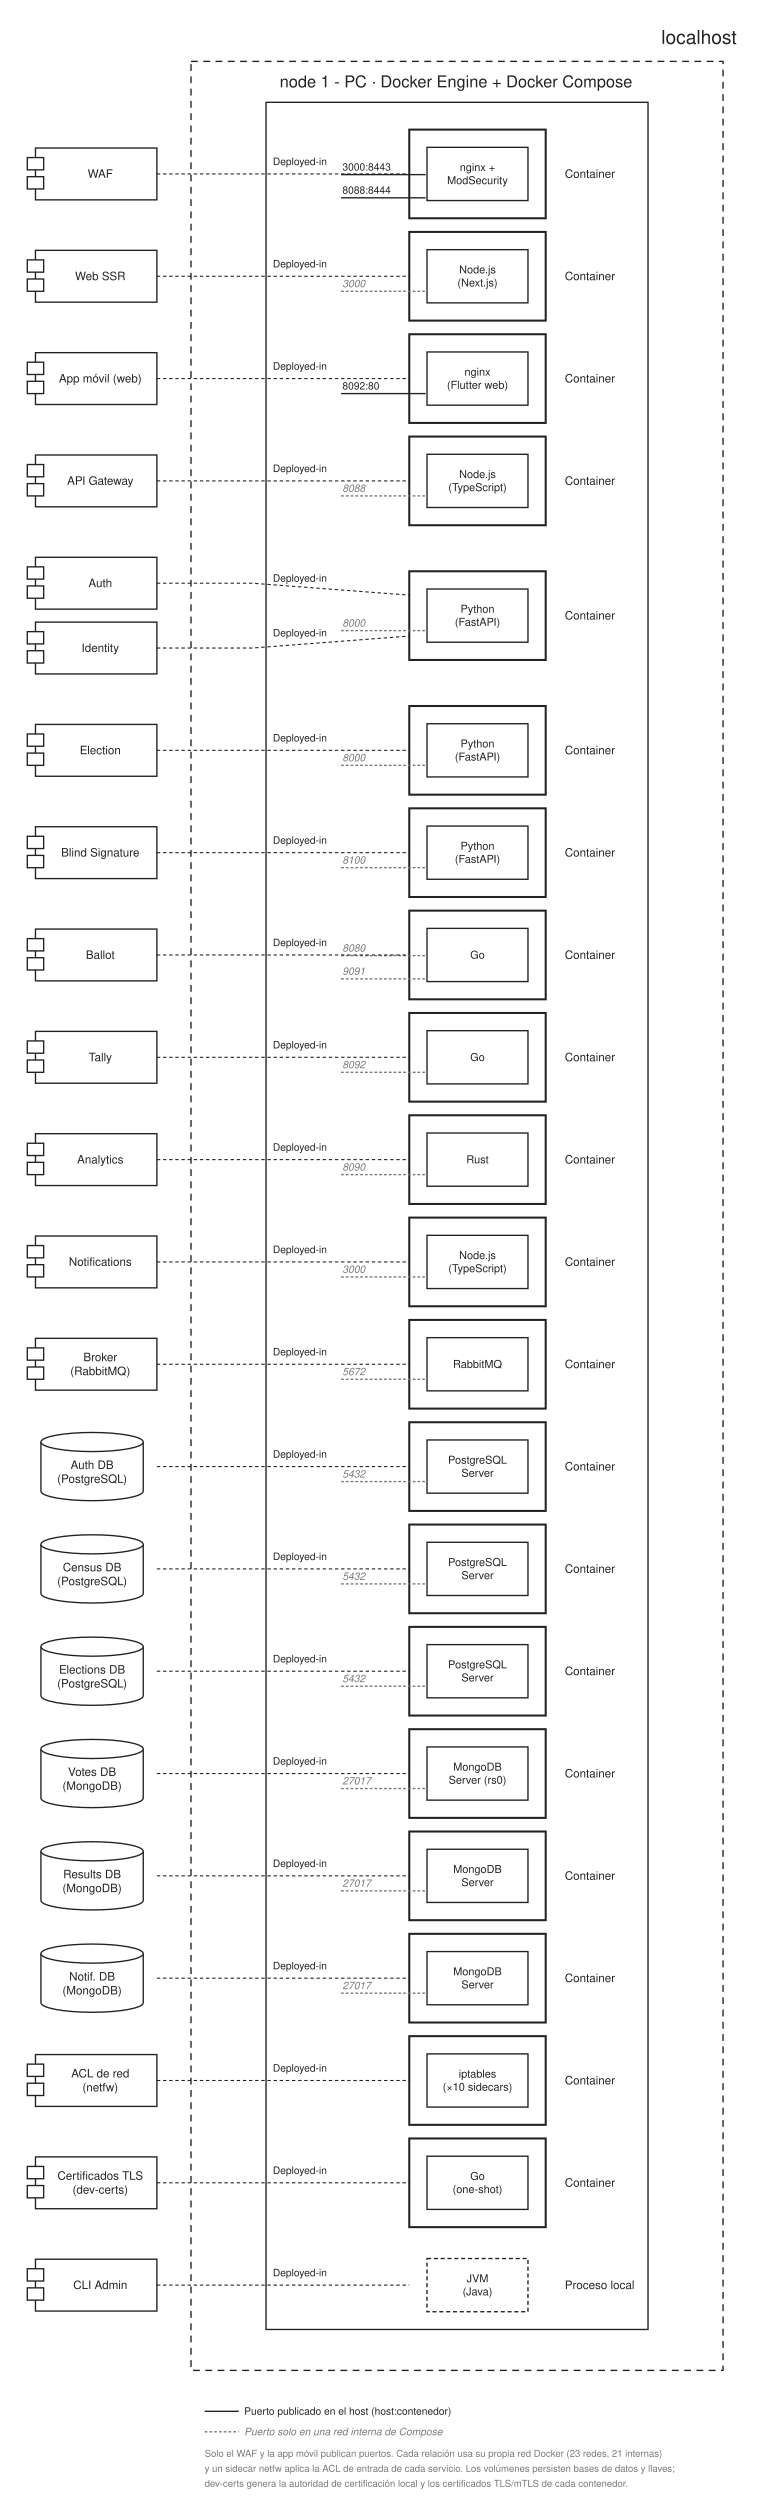
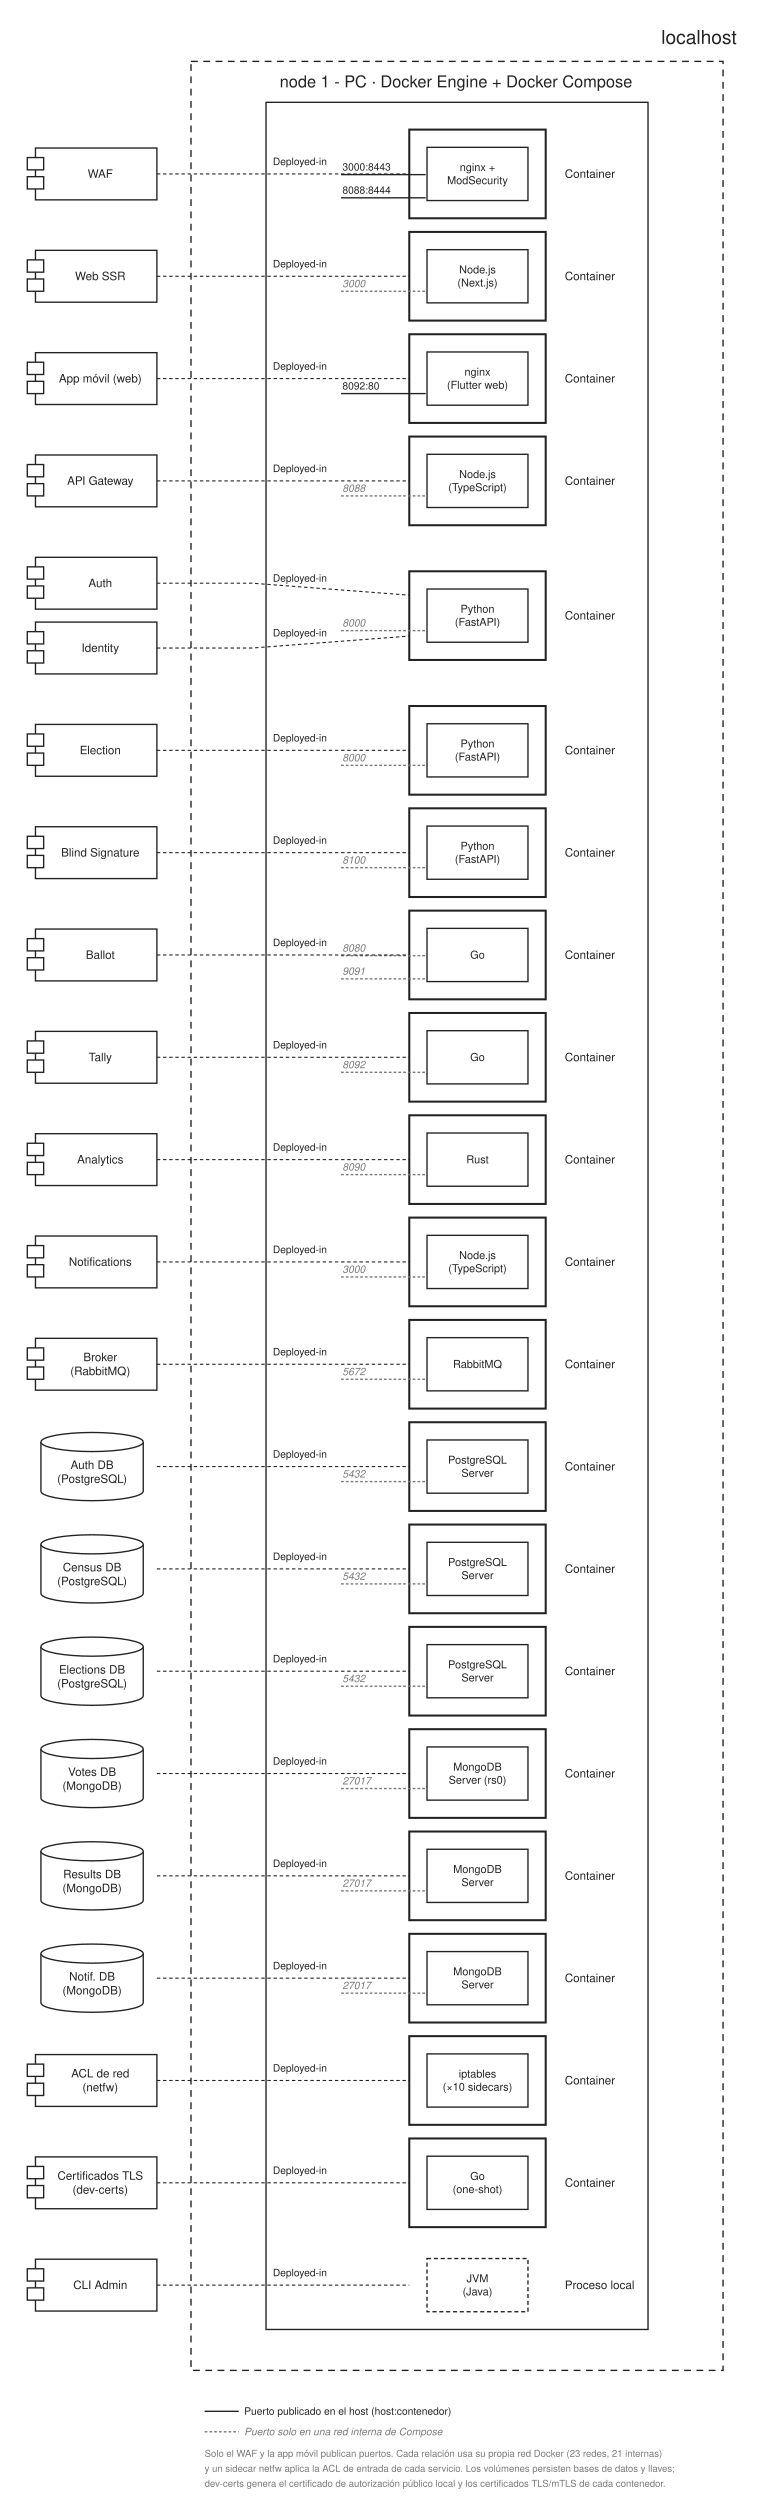
<svg xmlns="http://www.w3.org/2000/svg" viewBox="0 0 1120 3665" width="1120" height="3665" font-family="'Helvetica Neue',Helvetica,Arial,sans-serif">
  <rect width="1120" height="3665" fill="#fff" />
  <rect x="280" y="90" width="780" height="3385" fill="none" stroke="#222" stroke-width="2" stroke-dasharray="10 8" />
  <text x="1080" y="55.0" text-anchor="end" dominant-baseline="middle" font-size="28" fill="#222" font-weight="400">localhost</text>
  <text x="410" y="120.0" text-anchor="start" dominant-baseline="middle" font-size="24" fill="#222" font-weight="400">node 1 - PC  ·  Docker Engine + Docker Compose</text>
  <rect x="390" y="150" width="560" height="3265" fill="none" stroke="#222" stroke-width="2" />
  <rect x="52" y="217.0" width="178" height="76" fill="#fff" stroke="#222" stroke-width="2" />
  <rect x="40" y="231.0" width="24" height="18" fill="#fff" stroke="#222" stroke-width="2" />
  <rect x="40" y="259.0" width="24" height="18" fill="#fff" stroke="#222" stroke-width="2" />
  <text x="147" y="255.0" text-anchor="middle" dominant-baseline="middle" font-size="17" fill="#222" font-weight="400">WAF</text>
  <rect x="600" y="190.0" width="200" height="130" fill="#fff" stroke="#222" stroke-width="3" />
  <rect x="626" y="216.0" width="148" height="78" fill="#fff" stroke="#222" stroke-width="2" />
  <text x="700" y="245.4" text-anchor="middle" dominant-baseline="middle" font-size="16" fill="#222" font-weight="400">nginx +</text>
  <text x="700" y="264.6" text-anchor="middle" dominant-baseline="middle" font-size="16" fill="#222" font-weight="400">ModSecurity</text>
  <text x="828" y="255.0" text-anchor="start" dominant-baseline="middle" font-size="17" fill="#222" font-weight="400">Container</text>
  <line x1="500" y1="256.0" x2="624" y2="256.0" stroke="#222" stroke-width="2" />
  <text x="502" y="245.0" text-anchor="start" dominant-baseline="middle" font-size="15" fill="#222" font-weight="400">3000:8443</text>
  <line x1="500" y1="290.0" x2="624" y2="290.0" stroke="#222" stroke-width="2" />
  <text x="502" y="279.0" text-anchor="start" dominant-baseline="middle" font-size="15" fill="#222" font-weight="400">8088:8444</text>
  <path d="M230,255.0 L370,255.0 L600,255.0" fill="none" stroke="#222" stroke-width="1.6" stroke-dasharray="5 4" />
  <text x="400" y="237.0" text-anchor="start" dominant-baseline="middle" font-size="15" fill="#222" font-weight="400">Deployed-in</text>
  <rect x="52" y="367.0" width="178" height="76" fill="#fff" stroke="#222" stroke-width="2" />
  <rect x="40" y="381.0" width="24" height="18" fill="#fff" stroke="#222" stroke-width="2" />
  <rect x="40" y="409.0" width="24" height="18" fill="#fff" stroke="#222" stroke-width="2" />
  <text x="147" y="405.0" text-anchor="middle" dominant-baseline="middle" font-size="17" fill="#222" font-weight="400">Web SSR</text>
  <rect x="600" y="340.0" width="200" height="130" fill="#fff" stroke="#222" stroke-width="3" />
  <rect x="626" y="366.0" width="148" height="78" fill="#fff" stroke="#222" stroke-width="2" />
  <text x="700" y="395.4" text-anchor="middle" dominant-baseline="middle" font-size="16" fill="#222" font-weight="400">Node.js</text>
  <text x="700" y="414.6" text-anchor="middle" dominant-baseline="middle" font-size="16" fill="#222" font-weight="400">(Next.js)</text>
  <text x="828" y="405.0" text-anchor="start" dominant-baseline="middle" font-size="17" fill="#222" font-weight="400">Container</text>
  <line x1="500" y1="427.0" x2="624" y2="427.0" stroke="#777" stroke-width="2" stroke-dasharray="4 3" />
  <text x="502" y="416.0" text-anchor="start" dominant-baseline="middle" font-size="15" fill="#777" font-weight="400" font-style="italic">3000</text>
  <path d="M230,405.0 L370,405.0 L600,405.0" fill="none" stroke="#222" stroke-width="1.6" stroke-dasharray="5 4" />
  <text x="400" y="387.0" text-anchor="start" dominant-baseline="middle" font-size="15" fill="#222" font-weight="400">Deployed-in</text>
  <rect x="52" y="517.0" width="178" height="76" fill="#fff" stroke="#222" stroke-width="2" />
  <rect x="40" y="531.0" width="24" height="18" fill="#fff" stroke="#222" stroke-width="2" />
  <rect x="40" y="559.0" width="24" height="18" fill="#fff" stroke="#222" stroke-width="2" />
  <text x="147" y="555.0" text-anchor="middle" dominant-baseline="middle" font-size="17" fill="#222" font-weight="400">App móvil (web)</text>
  <rect x="600" y="490.0" width="200" height="130" fill="#fff" stroke="#222" stroke-width="3" />
  <rect x="626" y="516.0" width="148" height="78" fill="#fff" stroke="#222" stroke-width="2" />
  <text x="700" y="545.4" text-anchor="middle" dominant-baseline="middle" font-size="16" fill="#222" font-weight="400">nginx</text>
  <text x="700" y="564.6" text-anchor="middle" dominant-baseline="middle" font-size="16" fill="#222" font-weight="400">(Flutter web)</text>
  <text x="828" y="555.0" text-anchor="start" dominant-baseline="middle" font-size="17" fill="#222" font-weight="400">Container</text>
  <line x1="500" y1="577.0" x2="624" y2="577.0" stroke="#222" stroke-width="2" />
  <text x="502" y="566.0" text-anchor="start" dominant-baseline="middle" font-size="15" fill="#222" font-weight="400">8092:80</text>
  <path d="M230,555.0 L370,555.0 L600,555.0" fill="none" stroke="#222" stroke-width="1.6" stroke-dasharray="5 4" />
  <text x="400" y="537.0" text-anchor="start" dominant-baseline="middle" font-size="15" fill="#222" font-weight="400">Deployed-in</text>
  <rect x="52" y="667.0" width="178" height="76" fill="#fff" stroke="#222" stroke-width="2" />
  <rect x="40" y="681.0" width="24" height="18" fill="#fff" stroke="#222" stroke-width="2" />
  <rect x="40" y="709.0" width="24" height="18" fill="#fff" stroke="#222" stroke-width="2" />
  <text x="147" y="705.0" text-anchor="middle" dominant-baseline="middle" font-size="17" fill="#222" font-weight="400">API Gateway</text>
  <rect x="600" y="640.0" width="200" height="130" fill="#fff" stroke="#222" stroke-width="3" />
  <rect x="626" y="666.0" width="148" height="78" fill="#fff" stroke="#222" stroke-width="2" />
  <text x="700" y="695.4" text-anchor="middle" dominant-baseline="middle" font-size="16" fill="#222" font-weight="400">Node.js</text>
  <text x="700" y="714.6" text-anchor="middle" dominant-baseline="middle" font-size="16" fill="#222" font-weight="400">(TypeScript)</text>
  <text x="828" y="705.0" text-anchor="start" dominant-baseline="middle" font-size="17" fill="#222" font-weight="400">Container</text>
  <line x1="500" y1="727.0" x2="624" y2="727.0" stroke="#777" stroke-width="2" stroke-dasharray="4 3" />
  <text x="502" y="716.0" text-anchor="start" dominant-baseline="middle" font-size="15" fill="#777" font-weight="400" font-style="italic">8088</text>
  <path d="M230,705.0 L370,705.0 L600,705.0" fill="none" stroke="#222" stroke-width="1.6" stroke-dasharray="5 4" />
  <text x="400" y="687.0" text-anchor="start" dominant-baseline="middle" font-size="15" fill="#222" font-weight="400">Deployed-in</text>
  <rect x="600" y="837.5" width="200" height="130" fill="#fff" stroke="#222" stroke-width="3" />
  <rect x="626" y="863.5" width="148" height="78" fill="#fff" stroke="#222" stroke-width="2" />
  <text x="700" y="892.9" text-anchor="middle" dominant-baseline="middle" font-size="16" fill="#222" font-weight="400">Python</text>
  <text x="700" y="912.1" text-anchor="middle" dominant-baseline="middle" font-size="16" fill="#222" font-weight="400">(FastAPI)</text>
  <text x="828" y="902.5" text-anchor="start" dominant-baseline="middle" font-size="17" fill="#222" font-weight="400">Container</text>
  <line x1="500" y1="924.5" x2="624" y2="924.5" stroke="#777" stroke-width="2" stroke-dasharray="4 3" />
  <text x="502" y="913.5" text-anchor="start" dominant-baseline="middle" font-size="15" fill="#777" font-weight="400" font-style="italic">8000</text>
  <rect x="52" y="817.0" width="178" height="76" fill="#fff" stroke="#222" stroke-width="2" />
  <rect x="40" y="831.0" width="24" height="18" fill="#fff" stroke="#222" stroke-width="2" />
  <rect x="40" y="859.0" width="24" height="18" fill="#fff" stroke="#222" stroke-width="2" />
  <text x="147" y="855.0" text-anchor="middle" dominant-baseline="middle" font-size="17" fill="#222" font-weight="400">Auth</text>
  <path d="M230,855.0 L370,855.0 L600,872.5" fill="none" stroke="#222" stroke-width="1.6" stroke-dasharray="5 4" />
  <text x="400" y="847.8" text-anchor="start" dominant-baseline="middle" font-size="15" fill="#222" font-weight="400">Deployed-in</text>
  <rect x="52" y="912.0" width="178" height="76" fill="#fff" stroke="#222" stroke-width="2" />
  <rect x="40" y="926.0" width="24" height="18" fill="#fff" stroke="#222" stroke-width="2" />
  <rect x="40" y="954.0" width="24" height="18" fill="#fff" stroke="#222" stroke-width="2" />
  <text x="147" y="950.0" text-anchor="middle" dominant-baseline="middle" font-size="17" fill="#222" font-weight="400">Identity</text>
  <path d="M230,950.0 L370,950.0 L600,932.5" fill="none" stroke="#222" stroke-width="1.6" stroke-dasharray="5 4" />
  <text x="400" y="928.0" text-anchor="start" dominant-baseline="middle" font-size="15" fill="#222" font-weight="400">Deployed-in</text>
  <rect x="52" y="1062.0" width="178" height="76" fill="#fff" stroke="#222" stroke-width="2" />
  <rect x="40" y="1076.0" width="24" height="18" fill="#fff" stroke="#222" stroke-width="2" />
  <rect x="40" y="1104.0" width="24" height="18" fill="#fff" stroke="#222" stroke-width="2" />
  <text x="147" y="1100.0" text-anchor="middle" dominant-baseline="middle" font-size="17" fill="#222" font-weight="400">Election</text>
  <rect x="600" y="1035.0" width="200" height="130" fill="#fff" stroke="#222" stroke-width="3" />
  <rect x="626" y="1061.0" width="148" height="78" fill="#fff" stroke="#222" stroke-width="2" />
  <text x="700" y="1090.4" text-anchor="middle" dominant-baseline="middle" font-size="16" fill="#222" font-weight="400">Python</text>
  <text x="700" y="1109.6" text-anchor="middle" dominant-baseline="middle" font-size="16" fill="#222" font-weight="400">(FastAPI)</text>
  <text x="828" y="1100.0" text-anchor="start" dominant-baseline="middle" font-size="17" fill="#222" font-weight="400">Container</text>
  <line x1="500" y1="1122.0" x2="624" y2="1122.0" stroke="#777" stroke-width="2" stroke-dasharray="4 3" />
  <text x="502" y="1111.0" text-anchor="start" dominant-baseline="middle" font-size="15" fill="#777" font-weight="400" font-style="italic">8000</text>
  <path d="M230,1100.0 L370,1100.0 L600,1100.0" fill="none" stroke="#222" stroke-width="1.6" stroke-dasharray="5 4" />
  <text x="400" y="1082.0" text-anchor="start" dominant-baseline="middle" font-size="15" fill="#222" font-weight="400">Deployed-in</text>
  <rect x="52" y="1212.0" width="178" height="76" fill="#fff" stroke="#222" stroke-width="2" />
  <rect x="40" y="1226.0" width="24" height="18" fill="#fff" stroke="#222" stroke-width="2" />
  <rect x="40" y="1254.0" width="24" height="18" fill="#fff" stroke="#222" stroke-width="2" />
  <text x="147" y="1250.0" text-anchor="middle" dominant-baseline="middle" font-size="17" fill="#222" font-weight="400">Blind Signature</text>
  <rect x="600" y="1185.0" width="200" height="130" fill="#fff" stroke="#222" stroke-width="3" />
  <rect x="626" y="1211.0" width="148" height="78" fill="#fff" stroke="#222" stroke-width="2" />
  <text x="700" y="1240.4" text-anchor="middle" dominant-baseline="middle" font-size="16" fill="#222" font-weight="400">Python</text>
  <text x="700" y="1259.6" text-anchor="middle" dominant-baseline="middle" font-size="16" fill="#222" font-weight="400">(FastAPI)</text>
  <text x="828" y="1250.0" text-anchor="start" dominant-baseline="middle" font-size="17" fill="#222" font-weight="400">Container</text>
  <line x1="500" y1="1272.0" x2="624" y2="1272.0" stroke="#777" stroke-width="2" stroke-dasharray="4 3" />
  <text x="502" y="1261.0" text-anchor="start" dominant-baseline="middle" font-size="15" fill="#777" font-weight="400" font-style="italic">8100</text>
  <path d="M230,1250.0 L370,1250.0 L600,1250.0" fill="none" stroke="#222" stroke-width="1.6" stroke-dasharray="5 4" />
  <text x="400" y="1232.0" text-anchor="start" dominant-baseline="middle" font-size="15" fill="#222" font-weight="400">Deployed-in</text>
  <rect x="52" y="1362.0" width="178" height="76" fill="#fff" stroke="#222" stroke-width="2" />
  <rect x="40" y="1376.0" width="24" height="18" fill="#fff" stroke="#222" stroke-width="2" />
  <rect x="40" y="1404.0" width="24" height="18" fill="#fff" stroke="#222" stroke-width="2" />
  <text x="147" y="1400.0" text-anchor="middle" dominant-baseline="middle" font-size="17" fill="#222" font-weight="400">Ballot</text>
  <rect x="600" y="1335.0" width="200" height="130" fill="#fff" stroke="#222" stroke-width="3" />
  <rect x="626" y="1361.0" width="148" height="78" fill="#fff" stroke="#222" stroke-width="2" />
  <text x="700" y="1400.0" text-anchor="middle" dominant-baseline="middle" font-size="16" fill="#222" font-weight="400">Go</text>
  <text x="828" y="1400.0" text-anchor="start" dominant-baseline="middle" font-size="17" fill="#222" font-weight="400">Container</text>
  <line x1="500" y1="1401.0" x2="624" y2="1401.0" stroke="#777" stroke-width="2" stroke-dasharray="4 3" />
  <text x="502" y="1390.0" text-anchor="start" dominant-baseline="middle" font-size="15" fill="#777" font-weight="400" font-style="italic">8080</text>
  <line x1="500" y1="1435.0" x2="624" y2="1435.0" stroke="#777" stroke-width="2" stroke-dasharray="4 3" />
  <text x="502" y="1424.0" text-anchor="start" dominant-baseline="middle" font-size="15" fill="#777" font-weight="400" font-style="italic">9091</text>
  <path d="M230,1400.0 L370,1400.0 L600,1400.0" fill="none" stroke="#222" stroke-width="1.6" stroke-dasharray="5 4" />
  <text x="400" y="1382.0" text-anchor="start" dominant-baseline="middle" font-size="15" fill="#222" font-weight="400">Deployed-in</text>
  <rect x="52" y="1512.0" width="178" height="76" fill="#fff" stroke="#222" stroke-width="2" />
  <rect x="40" y="1526.0" width="24" height="18" fill="#fff" stroke="#222" stroke-width="2" />
  <rect x="40" y="1554.0" width="24" height="18" fill="#fff" stroke="#222" stroke-width="2" />
  <text x="147" y="1550.0" text-anchor="middle" dominant-baseline="middle" font-size="17" fill="#222" font-weight="400">Tally</text>
  <rect x="600" y="1485.0" width="200" height="130" fill="#fff" stroke="#222" stroke-width="3" />
  <rect x="626" y="1511.0" width="148" height="78" fill="#fff" stroke="#222" stroke-width="2" />
  <text x="700" y="1550.0" text-anchor="middle" dominant-baseline="middle" font-size="16" fill="#222" font-weight="400">Go</text>
  <text x="828" y="1550.0" text-anchor="start" dominant-baseline="middle" font-size="17" fill="#222" font-weight="400">Container</text>
  <line x1="500" y1="1572.0" x2="624" y2="1572.0" stroke="#777" stroke-width="2" stroke-dasharray="4 3" />
  <text x="502" y="1561.0" text-anchor="start" dominant-baseline="middle" font-size="15" fill="#777" font-weight="400" font-style="italic">8092</text>
  <path d="M230,1550.0 L370,1550.0 L600,1550.0" fill="none" stroke="#222" stroke-width="1.6" stroke-dasharray="5 4" />
  <text x="400" y="1532.0" text-anchor="start" dominant-baseline="middle" font-size="15" fill="#222" font-weight="400">Deployed-in</text>
  <rect x="52" y="1662.0" width="178" height="76" fill="#fff" stroke="#222" stroke-width="2" />
  <rect x="40" y="1676.0" width="24" height="18" fill="#fff" stroke="#222" stroke-width="2" />
  <rect x="40" y="1704.0" width="24" height="18" fill="#fff" stroke="#222" stroke-width="2" />
  <text x="147" y="1700.0" text-anchor="middle" dominant-baseline="middle" font-size="17" fill="#222" font-weight="400">Analytics</text>
  <rect x="600" y="1635.0" width="200" height="130" fill="#fff" stroke="#222" stroke-width="3" />
  <rect x="626" y="1661.0" width="148" height="78" fill="#fff" stroke="#222" stroke-width="2" />
  <text x="700" y="1700.0" text-anchor="middle" dominant-baseline="middle" font-size="16" fill="#222" font-weight="400">Rust</text>
  <text x="828" y="1700.0" text-anchor="start" dominant-baseline="middle" font-size="17" fill="#222" font-weight="400">Container</text>
  <line x1="500" y1="1722.0" x2="624" y2="1722.0" stroke="#777" stroke-width="2" stroke-dasharray="4 3" />
  <text x="502" y="1711.0" text-anchor="start" dominant-baseline="middle" font-size="15" fill="#777" font-weight="400" font-style="italic">8090</text>
  <path d="M230,1700.0 L370,1700.0 L600,1700.0" fill="none" stroke="#222" stroke-width="1.6" stroke-dasharray="5 4" />
  <text x="400" y="1682.0" text-anchor="start" dominant-baseline="middle" font-size="15" fill="#222" font-weight="400">Deployed-in</text>
  <rect x="52" y="1812.0" width="178" height="76" fill="#fff" stroke="#222" stroke-width="2" />
  <rect x="40" y="1826.0" width="24" height="18" fill="#fff" stroke="#222" stroke-width="2" />
  <rect x="40" y="1854.0" width="24" height="18" fill="#fff" stroke="#222" stroke-width="2" />
  <text x="147" y="1850.0" text-anchor="middle" dominant-baseline="middle" font-size="17" fill="#222" font-weight="400">Notifications</text>
  <rect x="600" y="1785.0" width="200" height="130" fill="#fff" stroke="#222" stroke-width="3" />
  <rect x="626" y="1811.0" width="148" height="78" fill="#fff" stroke="#222" stroke-width="2" />
  <text x="700" y="1840.4" text-anchor="middle" dominant-baseline="middle" font-size="16" fill="#222" font-weight="400">Node.js</text>
  <text x="700" y="1859.6" text-anchor="middle" dominant-baseline="middle" font-size="16" fill="#222" font-weight="400">(TypeScript)</text>
  <text x="828" y="1850.0" text-anchor="start" dominant-baseline="middle" font-size="17" fill="#222" font-weight="400">Container</text>
  <line x1="500" y1="1872.0" x2="624" y2="1872.0" stroke="#777" stroke-width="2" stroke-dasharray="4 3" />
  <text x="502" y="1861.0" text-anchor="start" dominant-baseline="middle" font-size="15" fill="#777" font-weight="400" font-style="italic">3000</text>
  <path d="M230,1850.0 L370,1850.0 L600,1850.0" fill="none" stroke="#222" stroke-width="1.6" stroke-dasharray="5 4" />
  <text x="400" y="1832.0" text-anchor="start" dominant-baseline="middle" font-size="15" fill="#222" font-weight="400">Deployed-in</text>
  <rect x="52" y="1962.0" width="178" height="76" fill="#fff" stroke="#222" stroke-width="2" />
  <rect x="40" y="1976.0" width="24" height="18" fill="#fff" stroke="#222" stroke-width="2" />
  <rect x="40" y="2004.0" width="24" height="18" fill="#fff" stroke="#222" stroke-width="2" />
  <text x="147" y="1989.8" text-anchor="middle" dominant-baseline="middle" font-size="17" fill="#222" font-weight="400">Broker</text>
  <text x="147" y="2010.2" text-anchor="middle" dominant-baseline="middle" font-size="17" fill="#222" font-weight="400">(RabbitMQ)</text>
  <rect x="600" y="1935.0" width="200" height="130" fill="#fff" stroke="#222" stroke-width="3" />
  <rect x="626" y="1961.0" width="148" height="78" fill="#fff" stroke="#222" stroke-width="2" />
  <text x="700" y="2000.0" text-anchor="middle" dominant-baseline="middle" font-size="16" fill="#222" font-weight="400">RabbitMQ</text>
  <text x="828" y="2000.0" text-anchor="start" dominant-baseline="middle" font-size="17" fill="#222" font-weight="400">Container</text>
  <line x1="500" y1="2022.0" x2="624" y2="2022.0" stroke="#777" stroke-width="2" stroke-dasharray="4 3" />
  <text x="502" y="2011.0" text-anchor="start" dominant-baseline="middle" font-size="15" fill="#777" font-weight="400" font-style="italic">5672</text>
  <path d="M230,2000.0 L370,2000.0 L600,2000.0" fill="none" stroke="#222" stroke-width="1.6" stroke-dasharray="5 4" />
  <text x="400" y="1982.0" text-anchor="start" dominant-baseline="middle" font-size="15" fill="#222" font-weight="400">Deployed-in</text>
  <path d="M60.0,2114.0 L60.0,2186.0 A75.0,14 0 0 0 210.0,2186.0 L210.0,2114.0" fill="#fff" stroke="#222" stroke-width="2" />
  <ellipse cx="135.0" cy="2114.0" rx="75.0" ry="14" fill="#fff" stroke="#222" stroke-width="2" />
  <text x="135" y="2147.8" text-anchor="middle" dominant-baseline="middle" font-size="17" fill="#222" font-weight="400">Auth DB</text>
  <text x="135" y="2168.2" text-anchor="middle" dominant-baseline="middle" font-size="17" fill="#222" font-weight="400">(PostgreSQL)</text>
  <rect x="600" y="2085.0" width="200" height="130" fill="#fff" stroke="#222" stroke-width="3" />
  <rect x="626" y="2111.0" width="148" height="78" fill="#fff" stroke="#222" stroke-width="2" />
  <text x="700" y="2140.4" text-anchor="middle" dominant-baseline="middle" font-size="16" fill="#222" font-weight="400">PostgreSQL</text>
  <text x="700" y="2159.6" text-anchor="middle" dominant-baseline="middle" font-size="16" fill="#222" font-weight="400">Server</text>
  <text x="828" y="2150.0" text-anchor="start" dominant-baseline="middle" font-size="17" fill="#222" font-weight="400">Container</text>
  <line x1="500" y1="2172.0" x2="624" y2="2172.0" stroke="#777" stroke-width="2" stroke-dasharray="4 3" />
  <text x="502" y="2161.0" text-anchor="start" dominant-baseline="middle" font-size="15" fill="#777" font-weight="400" font-style="italic">5432</text>
  <path d="M230,2150.0 L370,2150.0 L600,2150.0" fill="none" stroke="#222" stroke-width="1.6" stroke-dasharray="5 4" />
  <text x="400" y="2132.0" text-anchor="start" dominant-baseline="middle" font-size="15" fill="#222" font-weight="400">Deployed-in</text>
  <path d="M60.0,2264.0 L60.0,2336.0 A75.0,14 0 0 0 210.0,2336.0 L210.0,2264.0" fill="#fff" stroke="#222" stroke-width="2" />
  <ellipse cx="135.0" cy="2264.0" rx="75.0" ry="14" fill="#fff" stroke="#222" stroke-width="2" />
  <text x="135" y="2297.8" text-anchor="middle" dominant-baseline="middle" font-size="17" fill="#222" font-weight="400">Census DB</text>
  <text x="135" y="2318.2" text-anchor="middle" dominant-baseline="middle" font-size="17" fill="#222" font-weight="400">(PostgreSQL)</text>
  <rect x="600" y="2235.0" width="200" height="130" fill="#fff" stroke="#222" stroke-width="3" />
  <rect x="626" y="2261.0" width="148" height="78" fill="#fff" stroke="#222" stroke-width="2" />
  <text x="700" y="2290.4" text-anchor="middle" dominant-baseline="middle" font-size="16" fill="#222" font-weight="400">PostgreSQL</text>
  <text x="700" y="2309.6" text-anchor="middle" dominant-baseline="middle" font-size="16" fill="#222" font-weight="400">Server</text>
  <text x="828" y="2300.0" text-anchor="start" dominant-baseline="middle" font-size="17" fill="#222" font-weight="400">Container</text>
  <line x1="500" y1="2322.0" x2="624" y2="2322.0" stroke="#777" stroke-width="2" stroke-dasharray="4 3" />
  <text x="502" y="2311.0" text-anchor="start" dominant-baseline="middle" font-size="15" fill="#777" font-weight="400" font-style="italic">5432</text>
  <path d="M230,2300.0 L370,2300.0 L600,2300.0" fill="none" stroke="#222" stroke-width="1.6" stroke-dasharray="5 4" />
  <text x="400" y="2282.0" text-anchor="start" dominant-baseline="middle" font-size="15" fill="#222" font-weight="400">Deployed-in</text>
  <path d="M60.0,2414.0 L60.0,2486.0 A75.0,14 0 0 0 210.0,2486.0 L210.0,2414.0" fill="#fff" stroke="#222" stroke-width="2" />
  <ellipse cx="135.0" cy="2414.0" rx="75.0" ry="14" fill="#fff" stroke="#222" stroke-width="2" />
  <text x="135" y="2447.8" text-anchor="middle" dominant-baseline="middle" font-size="17" fill="#222" font-weight="400">Elections DB</text>
  <text x="135" y="2468.2" text-anchor="middle" dominant-baseline="middle" font-size="17" fill="#222" font-weight="400">(PostgreSQL)</text>
  <rect x="600" y="2385.0" width="200" height="130" fill="#fff" stroke="#222" stroke-width="3" />
  <rect x="626" y="2411.0" width="148" height="78" fill="#fff" stroke="#222" stroke-width="2" />
  <text x="700" y="2440.4" text-anchor="middle" dominant-baseline="middle" font-size="16" fill="#222" font-weight="400">PostgreSQL</text>
  <text x="700" y="2459.6" text-anchor="middle" dominant-baseline="middle" font-size="16" fill="#222" font-weight="400">Server</text>
  <text x="828" y="2450.0" text-anchor="start" dominant-baseline="middle" font-size="17" fill="#222" font-weight="400">Container</text>
  <line x1="500" y1="2472.0" x2="624" y2="2472.0" stroke="#777" stroke-width="2" stroke-dasharray="4 3" />
  <text x="502" y="2461.0" text-anchor="start" dominant-baseline="middle" font-size="15" fill="#777" font-weight="400" font-style="italic">5432</text>
  <path d="M230,2450.0 L370,2450.0 L600,2450.0" fill="none" stroke="#222" stroke-width="1.6" stroke-dasharray="5 4" />
  <text x="400" y="2432.0" text-anchor="start" dominant-baseline="middle" font-size="15" fill="#222" font-weight="400">Deployed-in</text>
  <path d="M60.0,2564.0 L60.0,2636.0 A75.0,14 0 0 0 210.0,2636.0 L210.0,2564.0" fill="#fff" stroke="#222" stroke-width="2" />
  <ellipse cx="135.0" cy="2564.0" rx="75.0" ry="14" fill="#fff" stroke="#222" stroke-width="2" />
  <text x="135" y="2597.8" text-anchor="middle" dominant-baseline="middle" font-size="17" fill="#222" font-weight="400">Votes DB</text>
  <text x="135" y="2618.2" text-anchor="middle" dominant-baseline="middle" font-size="17" fill="#222" font-weight="400">(MongoDB)</text>
  <rect x="600" y="2535.0" width="200" height="130" fill="#fff" stroke="#222" stroke-width="3" />
  <rect x="626" y="2561.0" width="148" height="78" fill="#fff" stroke="#222" stroke-width="2" />
  <text x="700" y="2590.4" text-anchor="middle" dominant-baseline="middle" font-size="16" fill="#222" font-weight="400">MongoDB</text>
  <text x="700" y="2609.6" text-anchor="middle" dominant-baseline="middle" font-size="16" fill="#222" font-weight="400">Server (rs0)</text>
  <text x="828" y="2600.0" text-anchor="start" dominant-baseline="middle" font-size="17" fill="#222" font-weight="400">Container</text>
  <line x1="500" y1="2622.0" x2="624" y2="2622.0" stroke="#777" stroke-width="2" stroke-dasharray="4 3" />
  <text x="502" y="2611.0" text-anchor="start" dominant-baseline="middle" font-size="15" fill="#777" font-weight="400" font-style="italic">27017</text>
  <path d="M230,2600.0 L370,2600.0 L600,2600.0" fill="none" stroke="#222" stroke-width="1.6" stroke-dasharray="5 4" />
  <text x="400" y="2582.0" text-anchor="start" dominant-baseline="middle" font-size="15" fill="#222" font-weight="400">Deployed-in</text>
  <path d="M60.0,2714.0 L60.0,2786.0 A75.0,14 0 0 0 210.0,2786.0 L210.0,2714.0" fill="#fff" stroke="#222" stroke-width="2" />
  <ellipse cx="135.0" cy="2714.0" rx="75.0" ry="14" fill="#fff" stroke="#222" stroke-width="2" />
  <text x="135" y="2747.8" text-anchor="middle" dominant-baseline="middle" font-size="17" fill="#222" font-weight="400">Results DB</text>
  <text x="135" y="2768.2" text-anchor="middle" dominant-baseline="middle" font-size="17" fill="#222" font-weight="400">(MongoDB)</text>
  <rect x="600" y="2685.0" width="200" height="130" fill="#fff" stroke="#222" stroke-width="3" />
  <rect x="626" y="2711.0" width="148" height="78" fill="#fff" stroke="#222" stroke-width="2" />
  <text x="700" y="2740.4" text-anchor="middle" dominant-baseline="middle" font-size="16" fill="#222" font-weight="400">MongoDB</text>
  <text x="700" y="2759.6" text-anchor="middle" dominant-baseline="middle" font-size="16" fill="#222" font-weight="400">Server</text>
  <text x="828" y="2750.0" text-anchor="start" dominant-baseline="middle" font-size="17" fill="#222" font-weight="400">Container</text>
  <line x1="500" y1="2772.0" x2="624" y2="2772.0" stroke="#777" stroke-width="2" stroke-dasharray="4 3" />
  <text x="502" y="2761.0" text-anchor="start" dominant-baseline="middle" font-size="15" fill="#777" font-weight="400" font-style="italic">27017</text>
  <path d="M230,2750.0 L370,2750.0 L600,2750.0" fill="none" stroke="#222" stroke-width="1.6" stroke-dasharray="5 4" />
  <text x="400" y="2732.0" text-anchor="start" dominant-baseline="middle" font-size="15" fill="#222" font-weight="400">Deployed-in</text>
  <path d="M60.0,2864.0 L60.0,2936.0 A75.0,14 0 0 0 210.0,2936.0 L210.0,2864.0" fill="#fff" stroke="#222" stroke-width="2" />
  <ellipse cx="135.0" cy="2864.0" rx="75.0" ry="14" fill="#fff" stroke="#222" stroke-width="2" />
  <text x="135" y="2897.8" text-anchor="middle" dominant-baseline="middle" font-size="17" fill="#222" font-weight="400">Notif. DB</text>
  <text x="135" y="2918.2" text-anchor="middle" dominant-baseline="middle" font-size="17" fill="#222" font-weight="400">(MongoDB)</text>
  <rect x="600" y="2835.0" width="200" height="130" fill="#fff" stroke="#222" stroke-width="3" />
  <rect x="626" y="2861.0" width="148" height="78" fill="#fff" stroke="#222" stroke-width="2" />
  <text x="700" y="2890.4" text-anchor="middle" dominant-baseline="middle" font-size="16" fill="#222" font-weight="400">MongoDB</text>
  <text x="700" y="2909.6" text-anchor="middle" dominant-baseline="middle" font-size="16" fill="#222" font-weight="400">Server</text>
  <text x="828" y="2900.0" text-anchor="start" dominant-baseline="middle" font-size="17" fill="#222" font-weight="400">Container</text>
  <line x1="500" y1="2922.0" x2="624" y2="2922.0" stroke="#777" stroke-width="2" stroke-dasharray="4 3" />
  <text x="502" y="2911.0" text-anchor="start" dominant-baseline="middle" font-size="15" fill="#777" font-weight="400" font-style="italic">27017</text>
  <path d="M230,2900.0 L370,2900.0 L600,2900.0" fill="none" stroke="#222" stroke-width="1.6" stroke-dasharray="5 4" />
  <text x="400" y="2882.0" text-anchor="start" dominant-baseline="middle" font-size="15" fill="#222" font-weight="400">Deployed-in</text>
  <rect x="52" y="3012.0" width="178" height="76" fill="#fff" stroke="#222" stroke-width="2" />
  <rect x="40" y="3026.0" width="24" height="18" fill="#fff" stroke="#222" stroke-width="2" />
  <rect x="40" y="3054.0" width="24" height="18" fill="#fff" stroke="#222" stroke-width="2" />
  <text x="147" y="3039.8" text-anchor="middle" dominant-baseline="middle" font-size="17" fill="#222" font-weight="400">ACL de red</text>
  <text x="147" y="3060.2" text-anchor="middle" dominant-baseline="middle" font-size="17" fill="#222" font-weight="400">(netfw)</text>
  <rect x="600" y="2985.0" width="200" height="130" fill="#fff" stroke="#222" stroke-width="3" />
  <rect x="626" y="3011.0" width="148" height="78" fill="#fff" stroke="#222" stroke-width="2" />
  <text x="700" y="3040.4" text-anchor="middle" dominant-baseline="middle" font-size="16" fill="#222" font-weight="400">iptables</text>
  <text x="700" y="3059.6" text-anchor="middle" dominant-baseline="middle" font-size="16" fill="#222" font-weight="400">(×10 sidecars)</text>
  <text x="828" y="3050.0" text-anchor="start" dominant-baseline="middle" font-size="17" fill="#222" font-weight="400">Container</text>
  <path d="M230,3050.0 L370,3050.0 L600,3050.0" fill="none" stroke="#222" stroke-width="1.6" stroke-dasharray="5 4" />
  <text x="400" y="3032.0" text-anchor="start" dominant-baseline="middle" font-size="15" fill="#222" font-weight="400">Deployed-in</text>
  <rect x="52" y="3162.0" width="178" height="76" fill="#fff" stroke="#222" stroke-width="2" />
  <rect x="40" y="3176.0" width="24" height="18" fill="#fff" stroke="#222" stroke-width="2" />
  <rect x="40" y="3204.0" width="24" height="18" fill="#fff" stroke="#222" stroke-width="2" />
  <text x="147" y="3189.8" text-anchor="middle" dominant-baseline="middle" font-size="17" fill="#222" font-weight="400">Certificados TLS</text>
  <text x="147" y="3210.2" text-anchor="middle" dominant-baseline="middle" font-size="17" fill="#222" font-weight="400">(dev-certs)</text>
  <rect x="600" y="3135.0" width="200" height="130" fill="#fff" stroke="#222" stroke-width="3" />
  <rect x="626" y="3161.0" width="148" height="78" fill="#fff" stroke="#222" stroke-width="2" />
  <text x="700" y="3190.4" text-anchor="middle" dominant-baseline="middle" font-size="16" fill="#222" font-weight="400">Go</text>
  <text x="700" y="3209.6" text-anchor="middle" dominant-baseline="middle" font-size="16" fill="#222" font-weight="400">(one-shot)</text>
  <text x="828" y="3200.0" text-anchor="start" dominant-baseline="middle" font-size="17" fill="#222" font-weight="400">Container</text>
  <path d="M230,3200.0 L370,3200.0 L600,3200.0" fill="none" stroke="#222" stroke-width="1.6" stroke-dasharray="5 4" />
  <text x="400" y="3182.0" text-anchor="start" dominant-baseline="middle" font-size="15" fill="#222" font-weight="400">Deployed-in</text>
  <rect x="52" y="3312.0" width="178" height="76" fill="#fff" stroke="#222" stroke-width="2" />
  <rect x="40" y="3326.0" width="24" height="18" fill="#fff" stroke="#222" stroke-width="2" />
  <rect x="40" y="3354.0" width="24" height="18" fill="#fff" stroke="#222" stroke-width="2" />
  <text x="147" y="3350.0" text-anchor="middle" dominant-baseline="middle" font-size="17" fill="#222" font-weight="400">CLI Admin</text>
  <rect x="626" y="3311.0" width="148" height="78" fill="#fff" stroke="#222" stroke-width="2" stroke-dasharray="6 4" />
  <text x="700" y="3340.4" text-anchor="middle" dominant-baseline="middle" font-size="16" fill="#222" font-weight="400">JVM</text>
  <text x="700" y="3359.6" text-anchor="middle" dominant-baseline="middle" font-size="16" fill="#222" font-weight="400">(Java)</text>
  <text x="828" y="3350.0" text-anchor="start" dominant-baseline="middle" font-size="17" fill="#222" font-weight="400">Proceso local</text>
  <path d="M230,3350.0 L370,3350.0 L600,3350.0" fill="none" stroke="#222" stroke-width="1.6" stroke-dasharray="5 4" />
  <text x="400" y="3332.0" text-anchor="start" dominant-baseline="middle" font-size="15" fill="#222" font-weight="400">Deployed-in</text>
  <line x1="300" y1="3535" x2="350" y2="3535" stroke="#222" stroke-width="2" />
  <text x="358" y="3535.0" text-anchor="start" dominant-baseline="middle" font-size="15" fill="#222" font-weight="400">Puerto publicado en el host (host:contenedor)</text>
  <line x1="300" y1="3565" x2="350" y2="3565" stroke="#777" stroke-width="2" stroke-dasharray="4 3" />
  <text x="358" y="3565.0" text-anchor="start" dominant-baseline="middle" font-size="15" fill="#777" font-weight="400" font-style="italic">Puerto solo en una red interna de Compose</text>
  <text x="300" y="3597.0" text-anchor="start" dominant-baseline="middle" font-size="14" fill="#777" font-weight="400">Solo el WAF y la app móvil publican puertos. Cada relación usa su propia red Docker (23 redes, 21 internas)</text>
  <text x="300" y="3619.0" text-anchor="start" dominant-baseline="middle" font-size="14" fill="#777" font-weight="400">y un sidecar netfw aplica la ACL de entrada de cada servicio. Los volúmenes persisten bases de datos y llaves;</text>
-   <text x="300" y="3641.0" text-anchor="start" dominant-baseline="middle" font-size="14" fill="#777" font-weight="400">dev-certs genera la autoridad de certificación local y los certificados TLS/mTLS de cada contenedor.</text>
+   <text x="300" y="3641.0" text-anchor="start" dominant-baseline="middle" font-size="14" fill="#777" font-weight="400">dev-certs genera el certificado de autorización público local y los certificados TLS/mTLS de cada contenedor.</text>
</svg>
